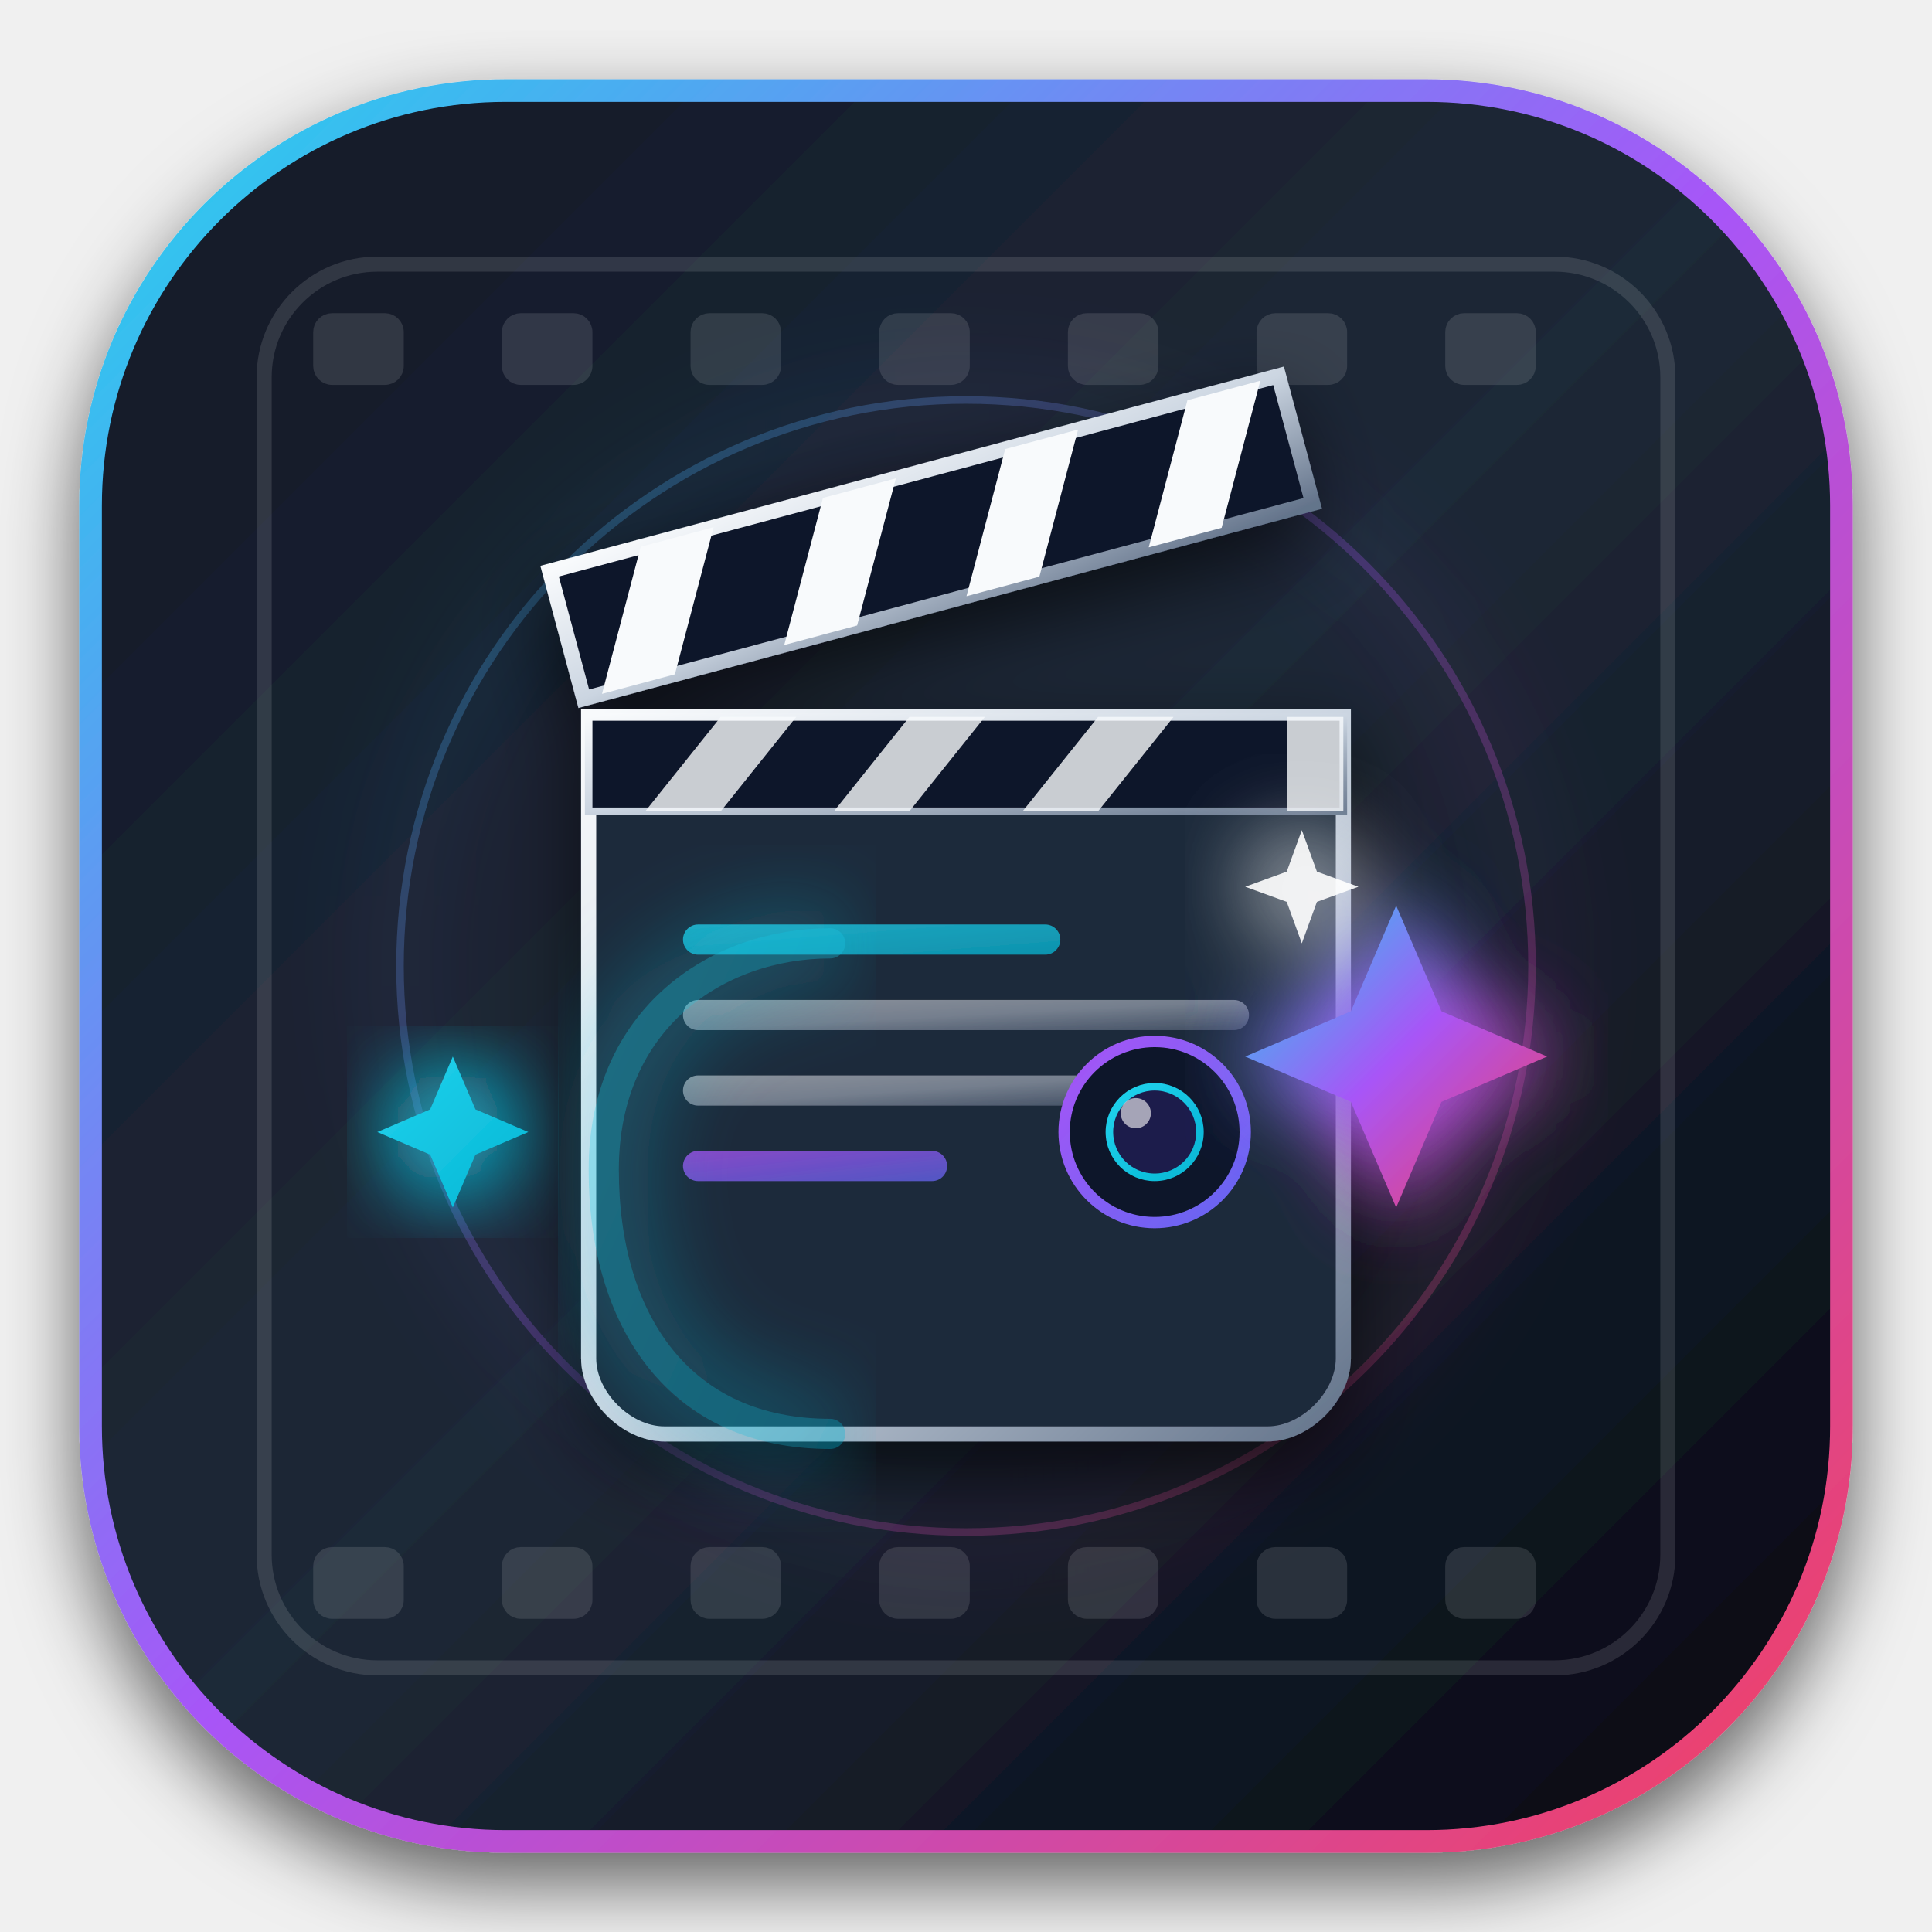
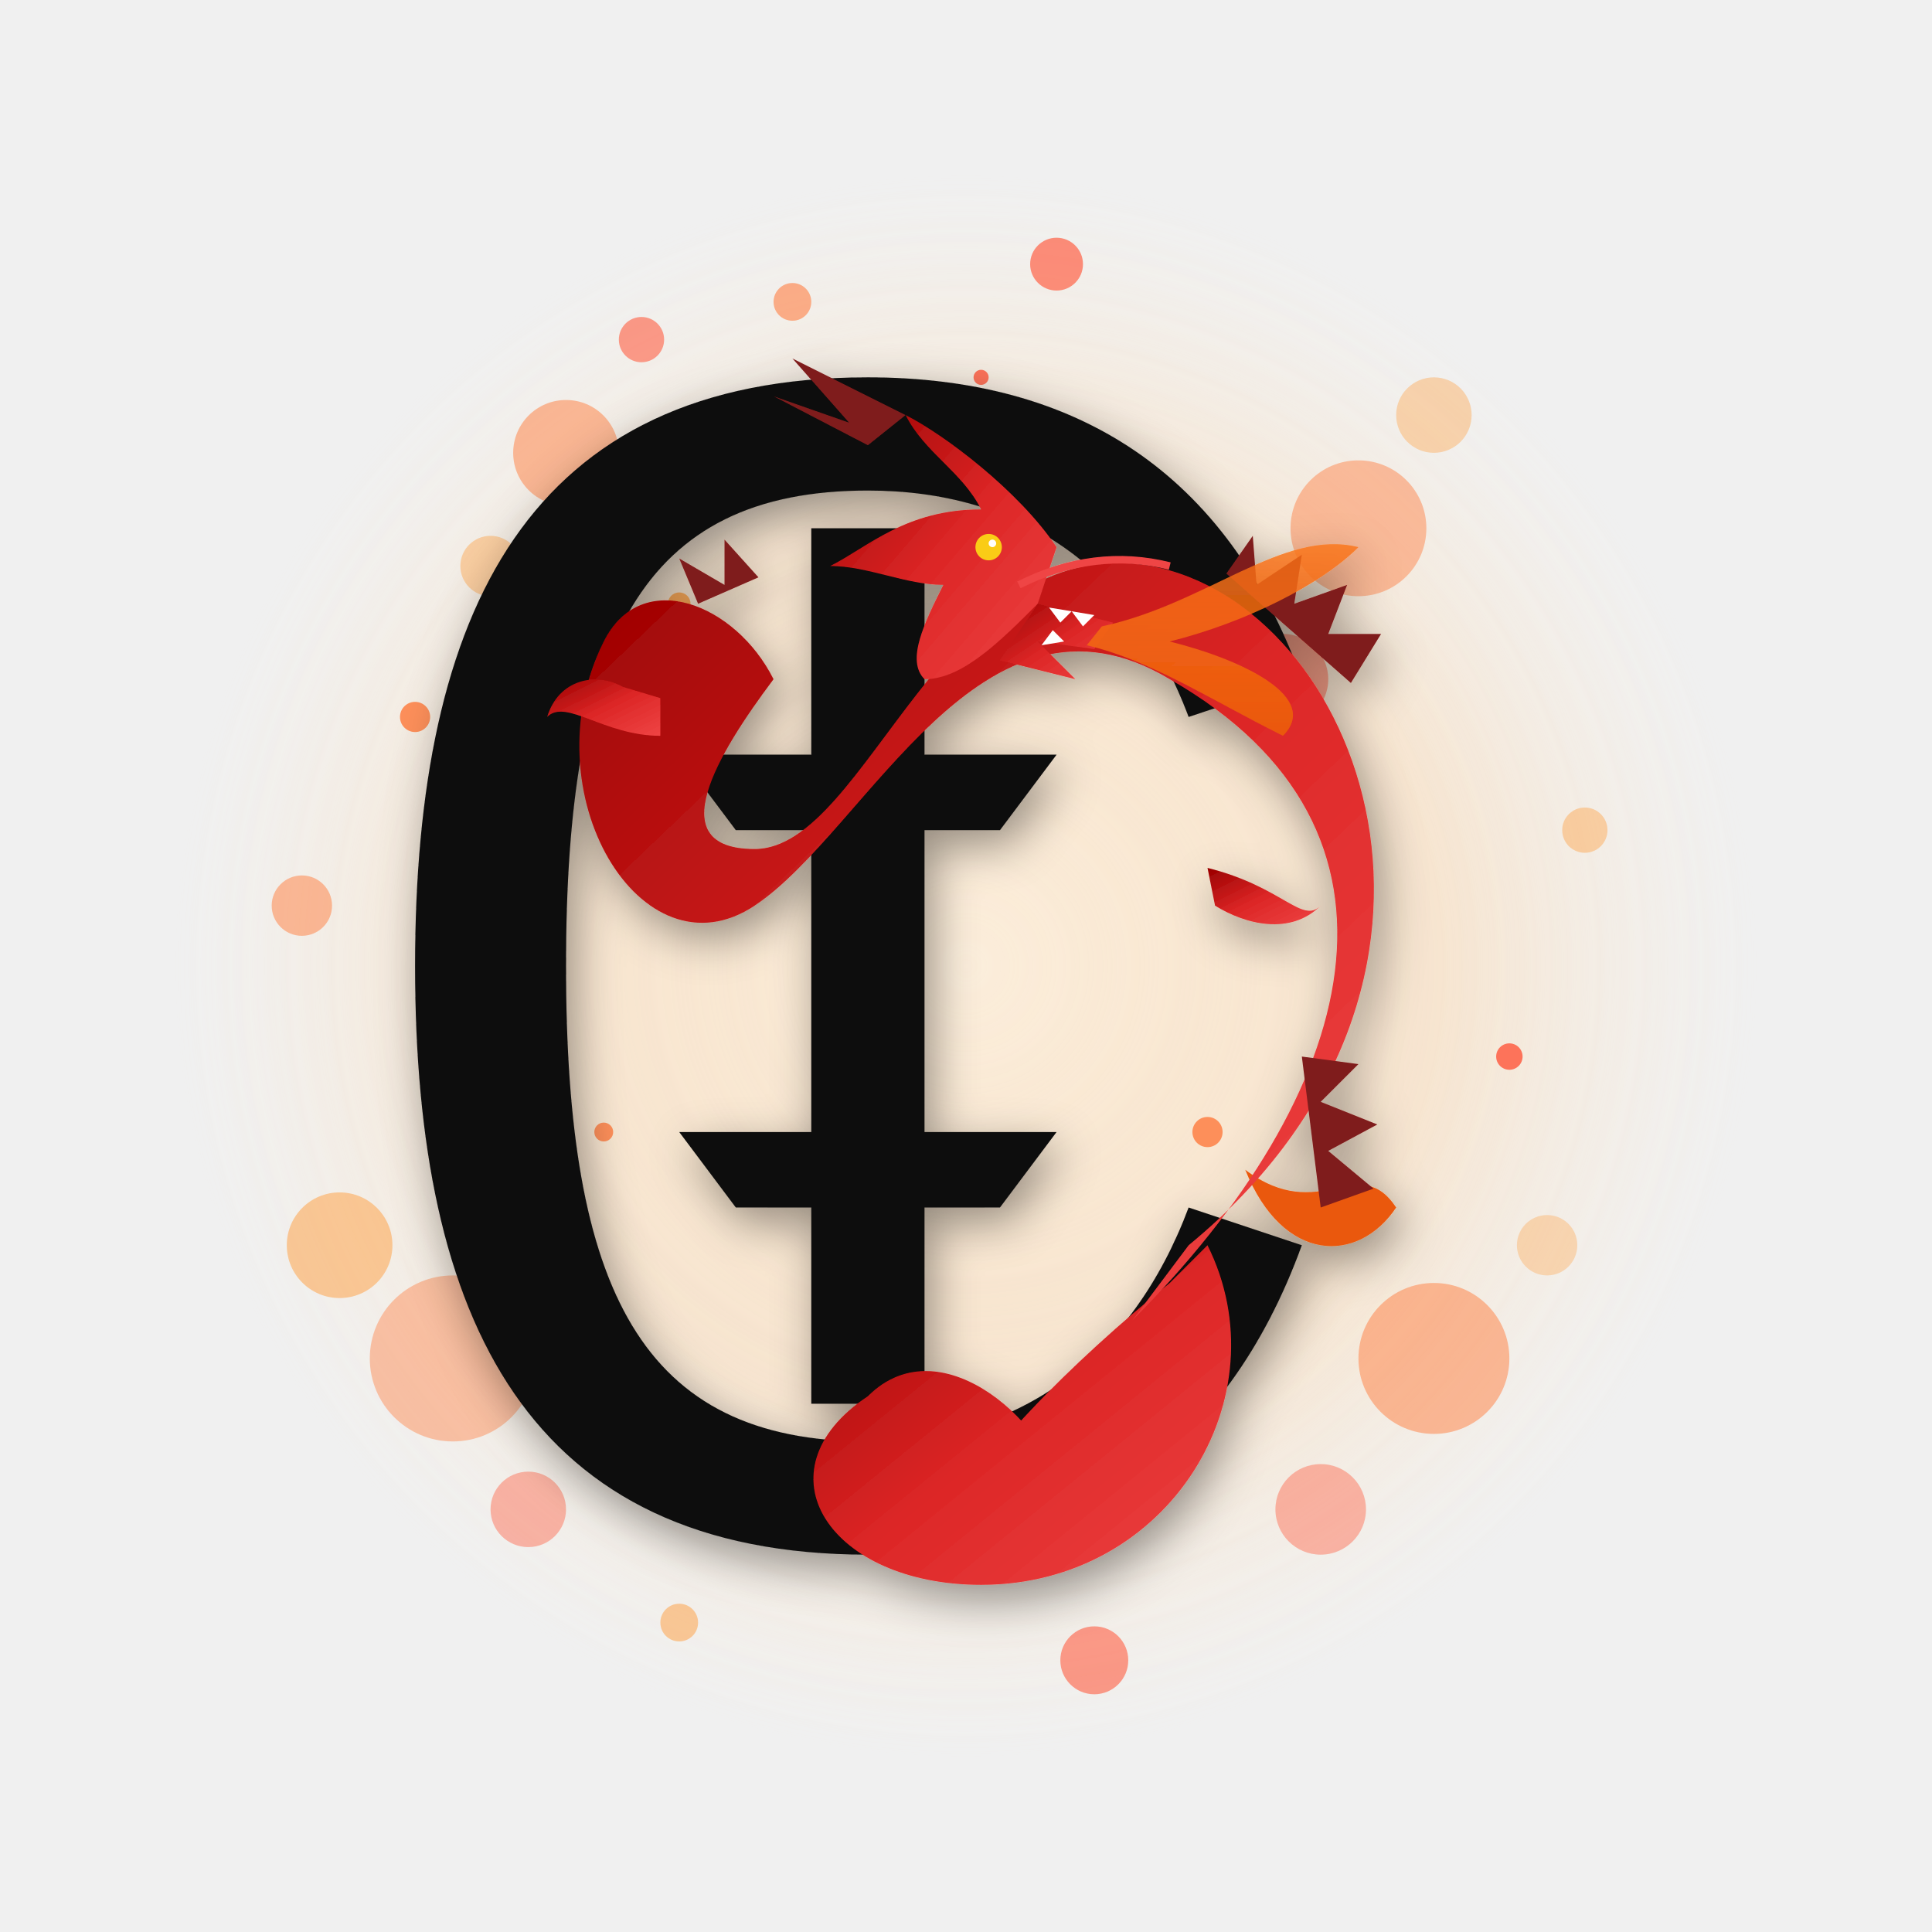
<svg xmlns="http://www.w3.org/2000/svg" viewBox="0 0 512 512" width="512" height="512">
  <defs>
-     <linearGradient id="bg-grad" x1="0%" y1="0%" x2="100%" y2="100%">
-       <stop offset="0%" stop-color="#111827" />
-       <stop offset="50%" stop-color="#1f2937" />
-       <stop offset="100%" stop-color="#030712" />
+     <radialGradient id="splatter-grad" cx="50%" cy="50%" r="50%">
+       <stop offset="0%" stop-color="#ffedd5" stop-opacity="1" />
+       <stop offset="60%" stop-color="#fed7aa" stop-opacity="0.6" />
+       <stop offset="100%" stop-color="#ffedd5" stop-opacity="0" />
+     </radialGradient>
+     <linearGradient id="dragon-body-grad" x1="0%" y1="0%" x2="100%" y2="100%">
+       <stop offset="0%" stop-color="#990000" />
+       <stop offset="50%" stop-color="#dc2626" />
+       <stop offset="100%" stop-color="#ef4444" />
    </linearGradient>
-     <linearGradient id="neon-cyan" x1="0%" y1="0%" x2="100%" y2="100%">
-       <stop offset="0%" stop-color="#22d3ee" />
-       <stop offset="100%" stop-color="#06b6d4" />
+     <linearGradient id="flame-grad" x1="0%" y1="100%" x2="0%" y2="0%">
+       <stop offset="0%" stop-color="#ea580c" />
+       <stop offset="100%" stop-color="#f97316" stop-opacity="0.8" />
    </linearGradient>
-     <linearGradient id="neon-violet" x1="0%" y1="0%" x2="100%" y2="100%">
-       <stop offset="0%" stop-color="#a855f7" />
-       <stop offset="100%" stop-color="#6366f1" />
-     </linearGradient>
-     <linearGradient id="neon-rose" x1="0%" y1="0%" x2="100%" y2="100%">
-       <stop offset="0%" stop-color="#f43f5e" />
-       <stop offset="100%" stop-color="#be123c" />
-     </linearGradient>
-     <linearGradient id="metal-grad" x1="0%" y1="0%" x2="100%" y2="100%">
-       <stop offset="0%" stop-color="#f8fafc" />
-       <stop offset="50%" stop-color="#cbd5e1" />
-       <stop offset="100%" stop-color="#64748b" />
-     </linearGradient>
-     <linearGradient id="border-grad" x1="0%" y1="0%" x2="100%" y2="100%">
-       <stop offset="0%" stop-color="#22d3ee" />
-       <stop offset="50%" stop-color="#a855f7" />
-       <stop offset="100%" stop-color="#f43f5e" />
-     </linearGradient>
-     <filter id="neon-glow-filter" x="-20%" y="-20%" width="140%" height="140%">
-       <feGaussianBlur stdDeviation="12" result="blur1" />
-       <feGaussianBlur stdDeviation="4" result="blur2" />
-       <feMerge>
-         <feMergeNode in="blur1" />
-         <feMergeNode in="blur2" />
-         <feMergeNode in="SourceGraphic" />
-       </feMerge>
-     </filter>
-     <filter id="soft-shadow" x="-10%" y="-10%" width="120%" height="120%">
-       <feDropShadow dx="0" dy="8" stdDeviation="10" flood-color="#000000" flood-opacity="0.6" />
+     <filter id="shadow" x="-20%" y="-20%" width="140%" height="140%">
+       <feDropShadow dx="2" dy="4" stdDeviation="6" flood-color="#000000" flood-opacity="0.4" />
    </filter>
  </defs>
-   <rect x="24" y="24" width="464" height="464" rx="110" fill="url(#bg-grad)" stroke="url(#border-grad)" stroke-width="6" filter="url(#soft-shadow)" />
-   <g opacity="0.12" stroke="#ffffff" stroke-width="4" fill="none">
-     <rect x="70" y="70" width="372" height="372" rx="30" />
-     <rect x="85" y="85" width="20" height="15" rx="3" fill="#ffffff" />
-     <rect x="135" y="85" width="20" height="15" rx="3" fill="#ffffff" />
-     <rect x="185" y="85" width="20" height="15" rx="3" fill="#ffffff" />
-     <rect x="235" y="85" width="20" height="15" rx="3" fill="#ffffff" />
-     <rect x="285" y="85" width="20" height="15" rx="3" fill="#ffffff" />
-     <rect x="335" y="85" width="20" height="15" rx="3" fill="#ffffff" />
-     <rect x="385" y="85" width="20" height="15" rx="3" fill="#ffffff" />
-     <rect x="85" y="412" width="20" height="15" rx="3" fill="#ffffff" />
-     <rect x="135" y="412" width="20" height="15" rx="3" fill="#ffffff" />
-     <rect x="185" y="412" width="20" height="15" rx="3" fill="#ffffff" />
-     <rect x="235" y="412" width="20" height="15" rx="3" fill="#ffffff" />
-     <rect x="285" y="412" width="20" height="15" rx="3" fill="#ffffff" />
-     <rect x="335" y="412" width="20" height="15" rx="3" fill="#ffffff" />
-     <rect x="385" y="412" width="20" height="15" rx="3" fill="#ffffff" />
+   <g id="splatters" opacity="0.85">
+     <circle cx="256" cy="256" r="210" fill="url(#splatter-grad)" opacity="0.9" />
+     <circle cx="150" cy="120" r="14" fill="#ff7e40" opacity="0.6" />
+     <circle cx="130" cy="150" r="8" fill="#ff9f40" opacity="0.5" />
+     <circle cx="170" cy="90" r="6" fill="#ff5d40" opacity="0.7" />
+     <circle cx="360" cy="140" r="18" fill="#ff7e40" opacity="0.55" />
+     <circle cx="380" cy="110" r="10" fill="#ff9f40" opacity="0.45" />
+     <circle cx="340" cy="180" r="12" fill="#ff5d40" opacity="0.6" />
+     <circle cx="120" cy="360" r="22" fill="#ff7e40" opacity="0.5" />
+     <circle cx="90" cy="330" r="14" fill="#ff9f40" opacity="0.6" />
+     <circle cx="140" cy="400" r="10" fill="#ff5d40" opacity="0.5" />
+     <circle cx="380" cy="360" r="20" fill="#ff7e40" opacity="0.6" />
+     <circle cx="410" cy="330" r="8" fill="#ff9f40" opacity="0.4" />
+     <circle cx="350" cy="400" r="12" fill="#ff5d40" opacity="0.5" />
+     <circle cx="210" cy="80" r="5" fill="#ff7e40" opacity="0.7" />
+     <circle cx="280" cy="70" r="7" fill="#ff5d40" opacity="0.8" />
+     <circle cx="420" cy="220" r="6" fill="#ff9f40" opacity="0.5" />
+     <circle cx="80" cy="240" r="8" fill="#ff7e40" opacity="0.6" />
+     <circle cx="290" cy="440" r="9" fill="#ff5d40" opacity="0.7" />
+     <circle cx="180" cy="430" r="5" fill="#ff9f40" opacity="0.6" />
+     <circle cx="230" cy="110" r="3" fill="#ff5d40" />
+     <circle cx="110" cy="190" r="4" fill="#ff7e40" />
+     <circle cx="180" cy="160" r="3" fill="#ff9f40" />
+     <circle cx="400" cy="280" r="3.5" fill="#ff5d40" />
+     <circle cx="320" cy="300" r="4" fill="#ff7e40" />
+     <circle cx="220" cy="390" r="3" fill="#ff9f40" />
+     <circle cx="260" cy="100" r="2" fill="#ff5d40" />
+     <circle cx="160" cy="300" r="2.5" fill="#ff7e40" />
  </g>
-   <circle cx="256" cy="256" r="150" fill="none" stroke="url(#border-grad)" stroke-width="2" opacity="0.3" filter="url(#neon-glow-filter)" />
-   <g transform="translate(146, 120)" filter="url(#soft-shadow)">
-     <path d="M 10 70 L 210 70 L 210 240 C 210 250, 200 260, 190 260 L 30 260 C 20 260, 10 250, 10 240 Z" fill="#1e293b" stroke="url(#metal-grad)" stroke-width="4" />
-     <g transform="rotate(-15, 10, 70)">
-       <path d="M 10 30 L 210 30 L 210 65 L 10 65 Z" fill="#0f172a" stroke="url(#metal-grad)" stroke-width="4" />
-       <path d="M 35 30 L 55 30 L 35 65 L 15 65 Z" fill="#f8fafc" />
-       <path d="M 85 30 L 105 30 L 85 65 L 65 65 Z" fill="#f8fafc" />
-       <path d="M 135 30 L 155 30 L 135 65 L 115 65 Z" fill="#f8fafc" />
-       <path d="M 185 30 L 205 30 L 185 65 L 165 65 Z" fill="#f8fafc" />
-     </g>
-     <path d="M 10 70 L 210 70 L 210 95 L 10 95 Z" fill="#0f172a" stroke="url(#metal-grad)" stroke-width="2" />
-     <path d="M 45 70 L 65 70 L 45 95 L 25 95 Z" fill="#f8fafc" opacity="0.8" />
-     <path d="M 95 70 L 115 70 L 95 95 L 75 95 Z" fill="#f8fafc" opacity="0.8" />
-     <path d="M 145 70 L 165 70 L 145 95 L 125 95 Z" fill="#f8fafc" opacity="0.8" />
-     <path d="M 195 70 L 210 70 L 210 95 L 195 95 Z" fill="#f8fafc" opacity="0.8" />
-     <rect x="35" y="125" width="100" height="8" rx="4" fill="url(#neon-cyan)" opacity="0.75" />
-     <rect x="35" y="145" width="150" height="8" rx="4" fill="url(#metal-grad)" opacity="0.5" />
-     <rect x="35" y="165" width="120" height="8" rx="4" fill="url(#metal-grad)" opacity="0.5" />
-     <rect x="35" y="185" width="70" height="8" rx="4" fill="url(#neon-violet)" opacity="0.75" />
-     <circle cx="160" cy="180" r="24" fill="#0f172a" stroke="url(#neon-violet)" stroke-width="3" />
-     <circle cx="160" cy="180" r="12" fill="#1e1b4b" stroke="url(#neon-cyan)" stroke-width="2" />
-     <circle cx="155" cy="175" r="4" fill="#ffffff" opacity="0.6" />
+   <g filter="url(#shadow)">
+     <path d="M 230 130               C 170 130, 150 170, 150 256               C 150 342, 170 382, 230 382               C 270 382, 300 360, 315 320               L 345 330               C 325 385, 285 412, 230 412               C 140 412, 110 350, 110 256               C 110 162, 140 100, 230 100               C 285 100, 325 125, 345 180               L 315 190               C 300 150, 270 130, 230 130 Z" fill="#0a0a0a" />
+     <path d="M 215 140 L 245 140 L 245 372 L 215 372 Z" fill="#0a0a0a" />
+     <path d="M 180 200 L 280 200 L 265 220 L 195 220 Z" fill="#0a0a0a" />
+     <path d="M 180 300 L 280 300 L 265 320 L 195 320 Z" fill="#0a0a0a" />
+     <path d="M 320 330               C 340 370, 310 420, 260 420               C 220 420, 200 390, 230 370               C 250 350, 280 380, 280 395               C 280 405, 255 410, 255 400               C 255 390, 285 360, 310 340 Z" fill="url(#dragon-body-grad)" />
+     <path d="M 330 310 C 350 325, 360 305, 370 320 C 360 335, 340 335, 330 310 Z" fill="#ea580c" />
+     <path d="M 300 350               C 360 290, 380 220, 310 180               C 260 150, 230 220, 200 240               C 170 260, 140 210, 160 170               C 170 150, 195 160, 205 180               C 190 200, 175 225, 200 225               C 230 225, 250 140, 305 150               C 360 160, 400 260, 315 330 Z" fill="url(#dragon-body-grad)" />
+     <path d="M 325 152 L 332 142 L 333 155 L 345 147 L 343 160 L 357 155 L 352 168 L 366 168 L 358 181" fill="#7f1d1d" />
+     <path d="M 345 280 L 360 282 L 350 292 L 365 298 L 352 305 L 364 315 L 350 320" fill="#7f1d1d" />
+     <path d="M 185 160 L 180 148 L 192 155 L 192 143 L 201 153" fill="#7f1d1d" />
+     <path d="M 175 195 C 160 195, 150 185, 145 190 C 148 180, 158 178, 165 182 L 175 185 Z" fill="url(#dragon-body-grad)" />
+     <path d="M 320 230 C 340 235, 345 245, 350 240 C 342 248, 330 245, 322 240 Z" fill="url(#dragon-body-grad)" />
+     <path d="M 280 145               C 270 130, 250 115, 240 110               C 245 120, 255 125, 260 135               C 240 135, 230 145, 220 150               C 230 150, 240 155, 250 155               C 245 165, 240 175, 245 180               C 255 180, 265 170, 275 160 Z" fill="url(#dragon-body-grad)" />
+     <path d="M 240 110 L 210 95 L 225 112 L 205 105 L 230 118 Z" fill="#7f1d1d" />
+     <path d="M 275 160 L 295 165 L 290 172 L 275 170 L 285 180 L 265 175 Z" fill="url(#dragon-body-grad)" />
+     <polygon points="278,161 281,165 284,162" fill="#ffffff" />
+     <polygon points="284,162 287,166 290,163" fill="#ffffff" />
+     <polygon points="276,171 279,167 282,170" fill="#ffffff" />
+     <circle cx="262" cy="145" r="3.5" fill="#facc15" />
+     <circle cx="263" cy="144" r="1" fill="#ffffff" />
+     <path d="M 270 155 Q 290 145, 310 150" fill="none" stroke="#ef4444" stroke-width="2" />
+     <path d="M 292 166               C 320 160, 340 140, 360 145               C 350 155, 330 165, 310 170               C 330 175, 350 185, 340 195               C 320 185, 305 175, 288 171 Z" fill="url(#flame-grad)" />
  </g>
-   <g transform="translate(330, 240)" filter="url(#neon-glow-filter)">
-     <path d="M 40 0 L 52 28 L 80 40 L 52 52 L 40 80 L 28 52 L 0 40 L 28 28 Z" fill="url(#border-grad)" />
-     <path d="M 15 -20 L 19 -9 L 30 -5 L 19 -1 L 15 10 L 11 -1 L 0 -5 L 11 -9 Z" fill="#ffffff" opacity="0.9" />
-   </g>
-   <g transform="translate(100, 280)" filter="url(#neon-glow-filter)">
-     <path d="M 20 0 L 26 14 L 40 20 L 26 26 L 20 40 L 14 26 L 0 20 L 14 14 Z" fill="url(#neon-cyan)" />
-   </g>
-   <path d="M 220 380 C 180 380, 160 350, 160 310 C 160 270, 190 250, 220 250" fill="none" stroke="url(#neon-cyan)" stroke-width="8" stroke-linecap="round" opacity="0.4" filter="url(#neon-glow-filter)" />
</svg>
